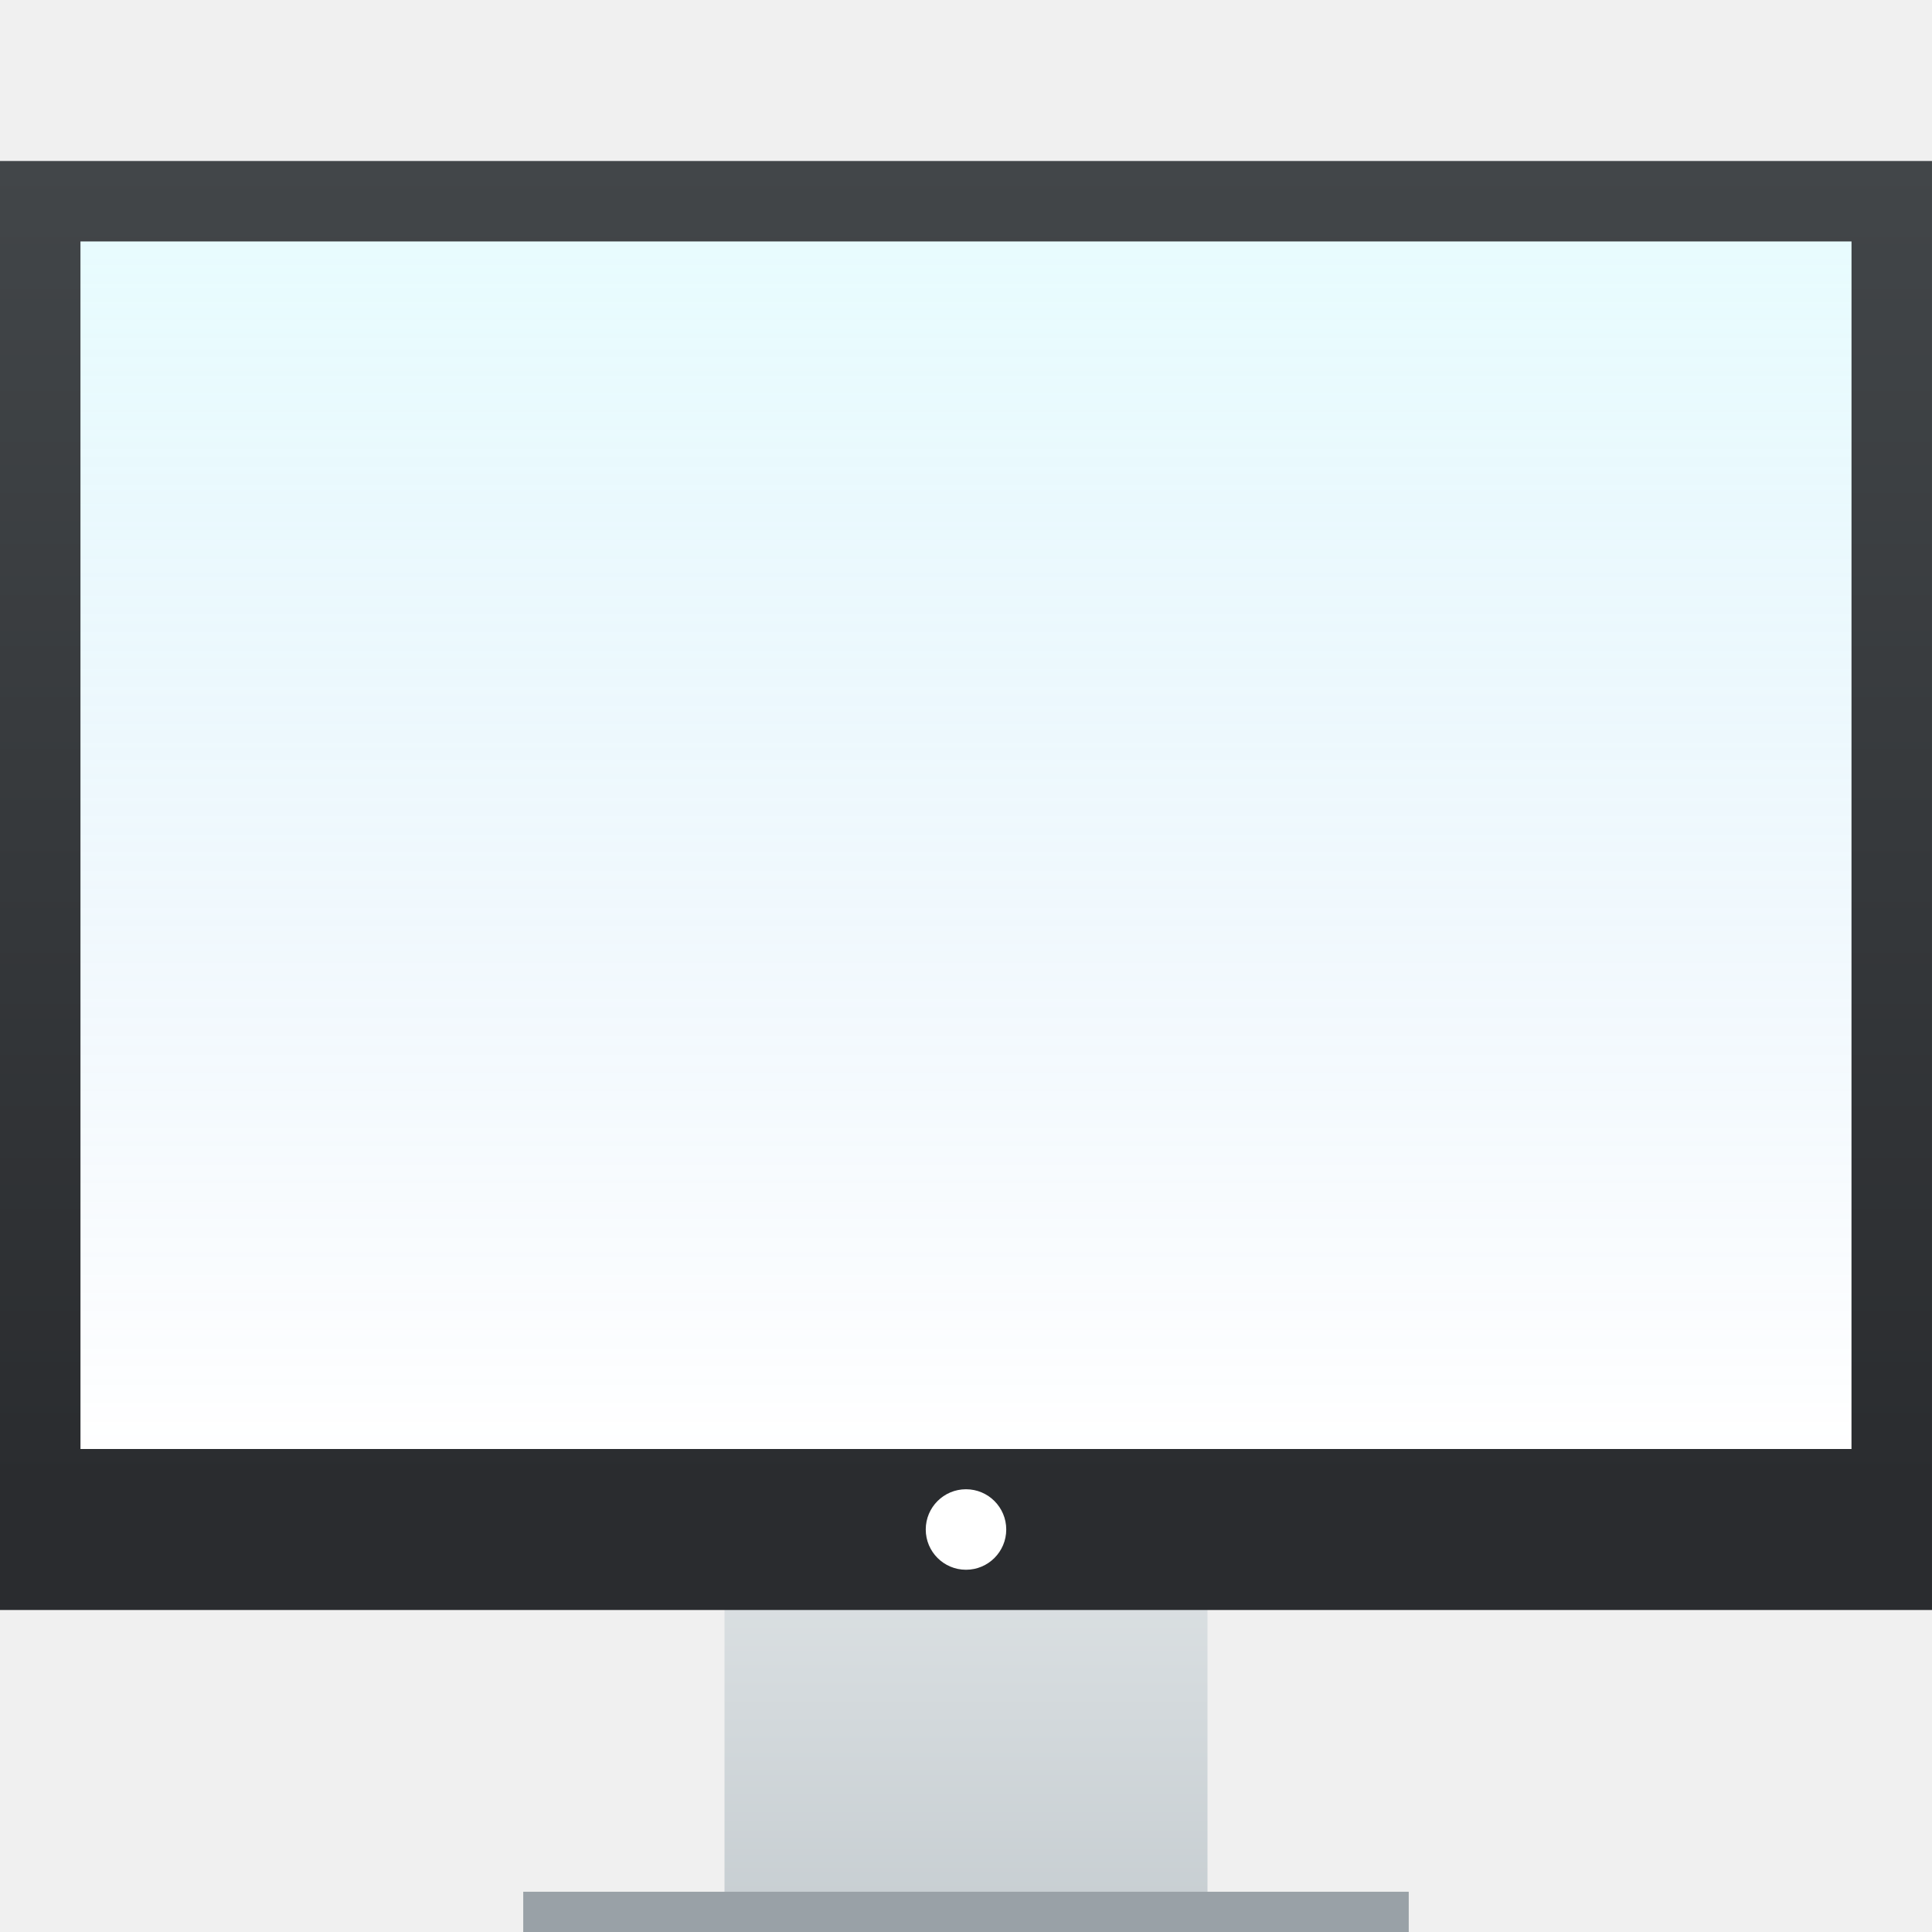
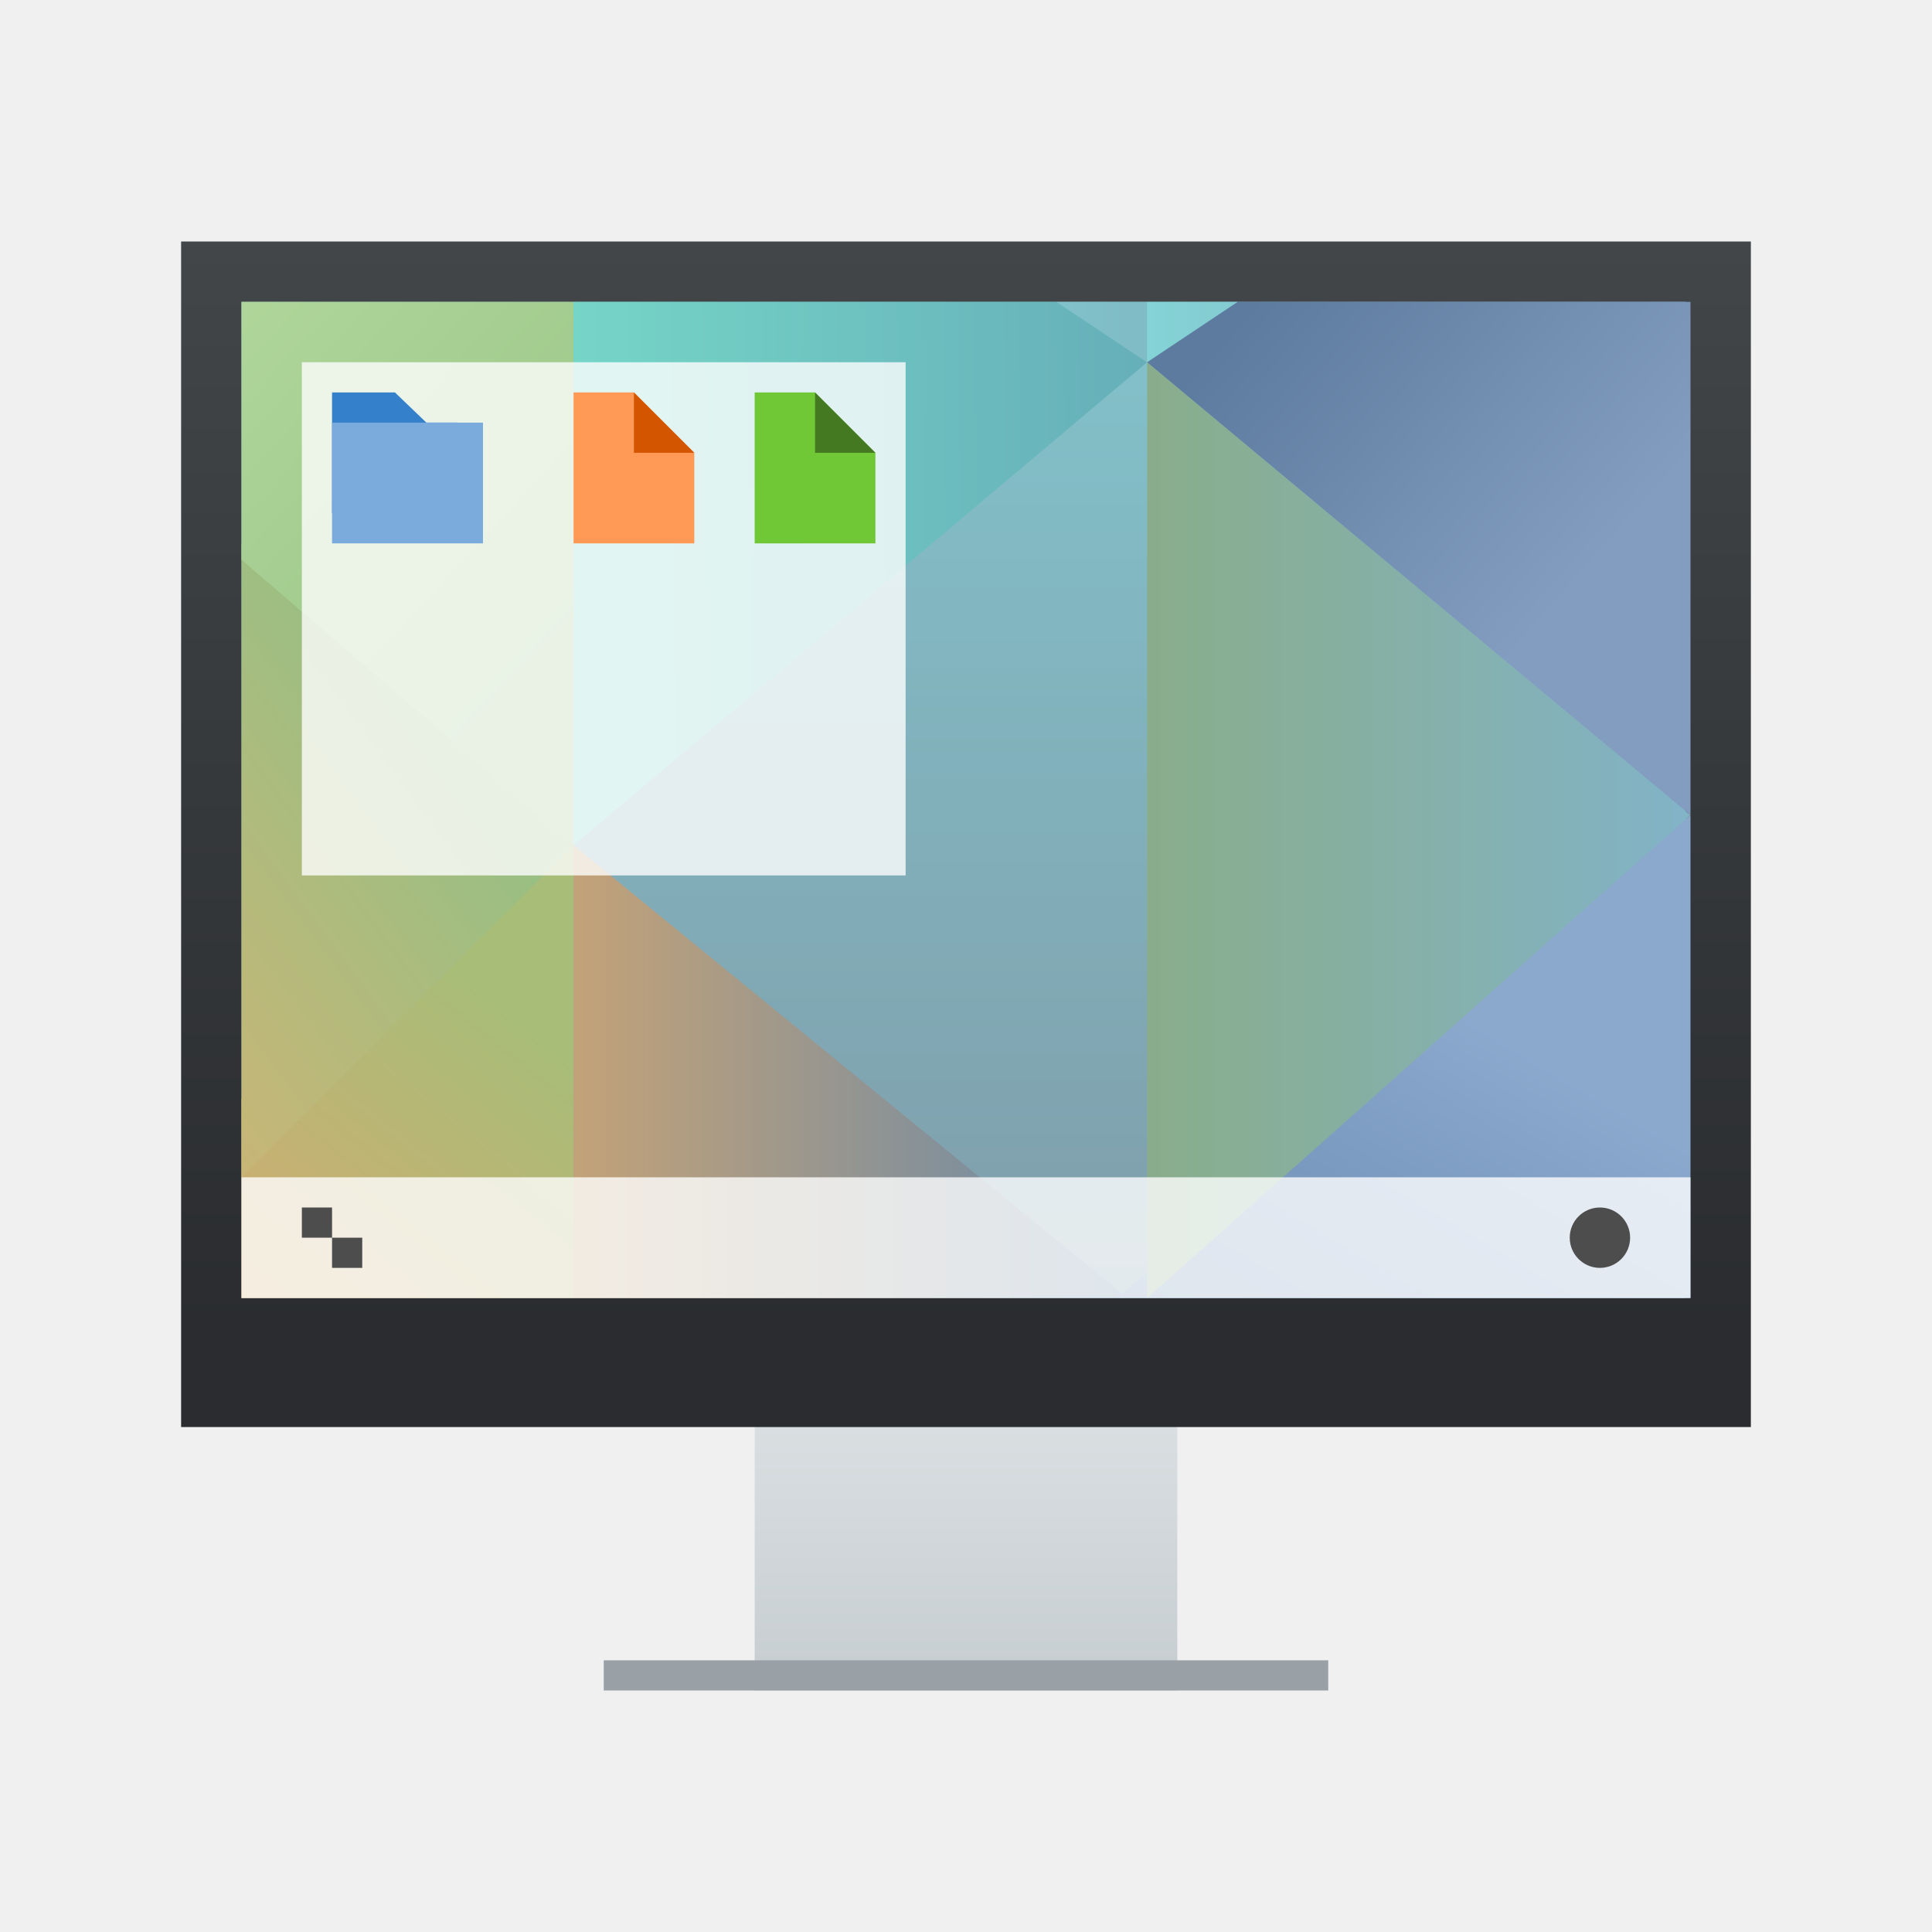
- <svg xmlns="http://www.w3.org/2000/svg" xmlns:xlink="http://www.w3.org/1999/xlink" width="48" height="48" id="svg5453" version="1.1">
+ <svg xmlns="http://www.w3.org/2000/svg" xmlns:xlink="http://www.w3.org/1999/xlink" width="64" version="1.1" height="64">
  <defs id="defs5455">
    <linearGradient id="linearGradient4159">
-       <stop id="stop4161" offset="0" style="stop-color:#2a2c2f;stop-opacity:1" />
-       <stop id="stop4163" offset="1" style="stop-color:#424649;stop-opacity:1" />
+       <stop style="stop-color:#2a2c2f" id="stop4161" />
+       <stop offset="1" style="stop-color:#424649" id="stop4163" />
    </linearGradient>
-     <linearGradient xlink:href="#linearGradient4159" id="linearGradient4250" x1="409.571" y1="536.798" x2="409.571" y2="503.798" gradientUnits="userSpaceOnUse" />
-     <linearGradient xlink:href="#linearGradient4303" id="linearGradient4272" x1="408.571" y1="547.798" x2="408.571" y2="536.798" gradientUnits="userSpaceOnUse" gradientTransform="translate(-384.5714,-499.798)" />
-     <linearGradient xlink:href="#linearGradient4424" id="linearGradient4235" x1="409.571" y1="534.798" x2="409.571" y2="505.798" gradientUnits="userSpaceOnUse" gradientTransform="matrix(1,0,0,1.034484,0,-17.44182)" />
-     <linearGradient id="linearGradient4424">
-       <stop style="stop-color:#60a5e7;stop-opacity:0" offset="0" id="stop4426" />
-       <stop style="stop-color:#a6f3fb;stop-opacity:0.258" offset="1" id="stop4428" />
+     <linearGradient id="linearGradient4250" xlink:href="#linearGradient4159" y1="536.798" y2="503.798" gradientUnits="userSpaceOnUse" x2="0" gradientTransform="matrix(1.083333 0 0 1.090909 -34.04753 -49.79991)" />
+     <linearGradient id="linearGradient4272" xlink:href="#linearGradient4303" y1="547.798" y2="536.798" gradientUnits="userSpaceOnUse" x2="0" gradientTransform="matrix(1.166667 0 0 1.090909 -68.09551 -49.79991)" />
+     <linearGradient id="linearGradient4303">
+       <stop style="stop-color:#c6cdd1" id="stop4305" />
+       <stop offset="1" style="stop-color:#e0e5e7" id="stop4307" />
    </linearGradient>
-     <linearGradient id="linearGradient4410">
-       <stop style="stop-color:#383e51;stop-opacity:1" offset="0" id="stop4412" />
-       <stop style="stop-color:#655c6f;stop-opacity:0" offset="1" id="stop4414" />
+     <linearGradient id="linearGradient4591">
+       <stop style="stop-color:#7e8f9e" id="stop4593" />
+       <stop offset="1" style="stop-color:#84ced5" id="stop4595" />
    </linearGradient>
-     <linearGradient id="linearGradient4303">
-       <stop style="stop-color:#c6cdd1;stop-opacity:1" offset="0" id="stop4305" />
-       <stop style="stop-color:#e0e5e7;stop-opacity:1" offset="1" id="stop4307" />
+     <linearGradient id="linearGradient4597-5" xlink:href="#linearGradient4591" y1="541.798" y2="489.798" gradientUnits="userSpaceOnUse" x2="0" gradientTransform="matrix(1.087108 0 0 1.1 -44.37026 -47.97991)" />
+     <linearGradient id="linearGradient4681" xlink:href="#linearGradient4675" y1="535.798" y2="522.798" x1="394.571" gradientUnits="userSpaceOnUse" x2="404.571" gradientTransform="matrix(1.1 0 0 1.142856 -49.45702 -70.68505)" />
+     <linearGradient id="linearGradient4675">
+       <stop style="stop-color:#e4a56d" id="stop4677" />
+       <stop offset="1" style="stop-color:#a7bd78" id="stop4679" />
    </linearGradient>
-     <linearGradient xlink:href="#linearGradient4410" id="linearGradient3028" gradientUnits="userSpaceOnUse" x1="15" y1="16" x2="31" y2="32" gradientTransform="translate(384.5714,499.798)" />
+     <linearGradient id="linearGradient4689" xlink:href="#linearGradient4683" x1="404.571" gradientUnits="userSpaceOnUse" x2="421.571" gradientTransform="matrix(1.079524 0 0 1.142857 -41.17329 -70.68516)" />
+     <linearGradient id="linearGradient4683">
+       <stop style="stop-color:#c3a278" id="stop4685" />
+       <stop offset="1" style="stop-color:#6688aa" id="stop4687" />
+     </linearGradient>
+     <linearGradient id="linearGradient4728" xlink:href="#linearGradient4722" y1="536.798" y2="524.798" x1="430.571" gradientUnits="userSpaceOnUse" x2="437.5" gradientTransform="matrix(1.107808 0 0 1.142856 -53.44897 -70.68506)" />
+     <linearGradient id="linearGradient4722">
+       <stop style="stop-color:#6588af" id="stop4724" />
+       <stop offset="1" style="stop-color:#8ba8cd" id="stop4726" />
+     </linearGradient>
+     <linearGradient id="linearGradient4840" xlink:href="#linearGradient4834" x1="421.571" gradientUnits="userSpaceOnUse" x2="438.571" gradientTransform="matrix(1.048986 0 0 1.1 -27.65097 -47.97991)" />
+     <linearGradient id="linearGradient4834">
+       <stop style="stop-color:#89ad8b" id="stop4836" />
+       <stop offset="1" style="stop-color:#82b3c7" id="stop4838" />
+     </linearGradient>
+     <linearGradient id="linearGradient4784" xlink:href="#linearGradient4778" y1="525.798" y2="513.798" x1="387.571" gradientUnits="userSpaceOnUse" x2="401.571" gradientTransform="matrix(1.1 0 0 1.275143 -49.45702 -137.418)" />
+     <linearGradient id="linearGradient4778">
+       <stop style="stop-color:#e1b16f" id="stop4780" />
+       <stop offset="1" style="stop-color:#99bf83" id="stop4782" />
+     </linearGradient>
+     <linearGradient id="linearGradient4792" xlink:href="#linearGradient4786" y1="510.798" y2="498.798" x1="404.571" gradientUnits="userSpaceOnUse" x2="391.571" gradientTransform="matrix(1.1 0 0 1.1 -49.45702 -47.97991)" />
+     <linearGradient id="linearGradient4786">
+       <stop style="stop-color:#99c487" id="stop4788" />
+       <stop offset="1" style="stop-color:#b4d99e" id="stop4790" />
+     </linearGradient>
+     <linearGradient id="linearGradient4808" xlink:href="#linearGradient4802" y1="501.798" y2="501.616" x1="404.571" gradientUnits="userSpaceOnUse" x2="421.571" gradientTransform="matrix(1.117647 0 0 1.1 -56.59659 -47.97991)" />
+     <linearGradient id="linearGradient4802">
+       <stop style="stop-color:#75d5c7" id="stop4804" />
+       <stop offset="1" style="stop-color:#66afb9" id="stop4806" />
+     </linearGradient>
+     <linearGradient id="linearGradient4776" xlink:href="#linearGradient4770" y1="495.798" y2="504.798" x1="428.571" gradientUnits="userSpaceOnUse" x2="438.571" gradientTransform="matrix(1.048985 0 0 1.062501 -27.65071 -29.23788)" />
+     <linearGradient id="linearGradient4770">
+       <stop style="stop-color:#5c7b9e" id="stop4772" />
+       <stop offset="1" style="stop-color:#839dc0" id="stop4774" />
+     </linearGradient>
+     <linearGradient id="linearGradient4816" xlink:href="#linearGradient4810" x1="421.571" gradientUnits="userSpaceOnUse" x2="406.571" gradientTransform="matrix(1.087108 0 0 1.1 -44.37026 -47.97991)" />
+     <linearGradient id="linearGradient4810">
+       <stop style="stop-color:#7fbcc6" id="stop4812" />
+       <stop offset="1" style="stop-color:#8ee4e3" id="stop4814" />
+     </linearGradient>
+     <linearGradient id="linearGradient4824" xlink:href="#linearGradient4818" x1="421.571" gradientUnits="userSpaceOnUse" x2="436.571" gradientTransform="matrix(1.087108 0 0 1.1 -44.37026 -47.97991)" />
+     <linearGradient id="linearGradient4818">
+       <stop style="stop-color:#84d5d7" id="stop4820" />
+       <stop offset="1" style="stop-color:#84a8ba" id="stop4822" />
+     </linearGradient>
  </defs>
-   <g id="layer1" transform="translate(-384.5714,-499.798)">
-     <path style="opacity:1;fill:url(#linearGradient4272);fill-opacity:1;stroke:none;stroke-width:2.8;stroke-miterlimit:4;stroke-dasharray:none;stroke-opacity:0.55" d="m 18,37 0,7 0,2 0,2 12,0 0,-2 0,-2 0,-7 z" id="rect4254" transform="translate(384.5714,499.798)" />
-     <rect style="opacity:1;fill:url(#linearGradient4250);fill-opacity:1;stroke:none;stroke-width:2.8;stroke-miterlimit:4;stroke-dasharray:none;stroke-opacity:0.55" id="rect4173" width="48" height="36" x="384.571" y="503.798" />
-     <rect y="505.798" x="386.571" height="30" width="44" id="rect4304" style="opacity:1;fill:#ffffff;fill-opacity:1;stroke:none;stroke-width:2.8;stroke-miterlimit:4;stroke-dasharray:none;stroke-opacity:0.55" />
-     <rect style="opacity:1;fill:url(#linearGradient4235);fill-opacity:1;stroke:none;stroke-width:2.8;stroke-miterlimit:4;stroke-dasharray:none;stroke-opacity:0.55" id="rect4252" width="44" height="30" x="386.571" y="505.798" />
-     <rect style="opacity:1;fill:#99a1a7;fill-opacity:1;stroke:none;stroke-width:2.8;stroke-miterlimit:4;stroke-dasharray:none;stroke-opacity:0.55" id="rect4295" width="22" height="1" x="397.571" y="546.798" />
-     <circle style="fill:#ffffff;fill-opacity:1;stroke:none" id="path4306" cx="408.571" cy="520.798" r="5" d="m 413.571,520.798 a 5,5 0 0 1 -5,5 5,5 0 0 1 -5,-5 5,5 0 0 1 5,-5 5,5 0 0 1 5,5 z" transform="matrix(0.1999977,0,0,0.1999997,326.8581,433.6386)" />
+   <g id="layer1" transform="matrix(1 0 0 1 -376.5714 -491.798)">
+     <path style="stroke-opacity:0.55;fill:url(#linearGradient4272);stroke-width:2.8" id="rect4254" d="m 401.571,535.798 0,7.636 0,2.182 0,2.182 14,0 0,-2.182 0,-2.182 0,-7.636 z" />
+     <rect width="52" x="382.571" y="499.798" height="39.273" style="stroke-opacity:0.55;fill:url(#linearGradient4250);stroke-width:2.8" id="rect4173" />
+     <path style="fill:url(#linearGradient4597-5)" id="path4589-5" d="m 384.571,501.798 0,33 47.833,0 0,-33 -47.833,0 z" />
+     <path style="fill:url(#linearGradient4681);fill-rule:evenodd" id="path4476-9" d="m 395.571,518.798 -11,9.411 0,6.589 11,0 0,-16 z" />
+     <path style="fill:url(#linearGradient4689);fill-rule:evenodd" id="path4478-4" d="m 395.571,519.798 0,15 18.352,0 z" />
+     <path style="fill:url(#linearGradient4728);fill-rule:evenodd" id="path4488-0-8" d="m 432.571,518.798 -19,16 19,10e-6 z" />
+     <path style="fill:url(#linearGradient4840);fill-rule:evenodd" id="path4188-3" d="m 414.571,528.198 0,-24.4 18,15 -18,16 z" />
+     <path style="fill:url(#linearGradient4784);fill-rule:evenodd" id="path4192-6" d="m 384.571,509.798 0,21 11,-11 z" />
+     <path style="fill:url(#linearGradient4792);fill-rule:evenodd" id="path4198-3" d="m 384.571,501.798 0,8.542 11,9.458 0,-7 0,-11 z" />
+     <path style="fill:url(#linearGradient4808);fill-rule:evenodd" id="path4200-1" d="m 395.571,501.798 0,11 0,7 19,-16 -3,-2 z" />
+     <path style="fill:url(#linearGradient4776);fill-rule:evenodd" id="path4202-1" d="m 417.12,501.798 -2.549,2 18,15 0,-6 0,-11 z" />
+     <path style="fill:url(#linearGradient4816);fill-rule:evenodd" id="path4206-9-2" d="m 411.571,501.798 3,2 0,-2 z" />
+     <path style="fill:url(#linearGradient4824);fill-rule:evenodd" id="path4208-1-1" d="m 414.571,501.798 0,2 3,-2 z" />
+     <rect width="24" x="396.571" y="546.798" height="1" style="stroke-opacity:0.55;fill:#99a1a7;stroke-width:2.8" id="rect4295" />
+     <g id="g4392">
+       <rect width="48" x="384.571" y="530.798" height="4" style="fill:#ffffff;fill-opacity:0.784" id="rect4267" />
+       <circle cx="429.571" cy="532.798" style="fill:#4d4d4d" r="1" id="path4166" />
+       <path style="fill:#4d4d4d" id="rect4183" d="m 386.571,531.798 0,1 1,0 0,-1 z m 1,1 0,1 1,0 0,-1 z" />
+     </g>
+     <g id="g4383">
+       <rect width="20" x="386.571" y="503.798" height="17" style="fill:#ffffff;fill-opacity:0.784" id="rect3432" />
+       <path style="fill:#3580ca" id="rect4160" d="m 387.571,504.798 0,4 4.167,0 0,-3 -1.042,0 -1.042,-1 z" />
+       <path style="fill:#ff9955" id="rect4235" d="m 395.571,504.798 0,5 4,0 0,-3 -2,-2 z" />
+       <path style="fill:#d45500;fill-rule:evenodd" id="path4237" d="m 397.571,504.798 2,2 -2,0 z" />
+       <path style="fill:#7aabdc" id="rect4272" d="m 387.571,505.798 5,0 0,4 -5,0 z" />
+       <path style="fill:#71c837" id="path4275" d="m 401.571,504.798 0,5 4,0 0,-3 -2,-2 z" />
+       <path style="fill:#447821;fill-rule:evenodd" id="path4277" d="m 403.571,504.798 2,2 -2,0 z" />
+     </g>
  </g>
</svg>
